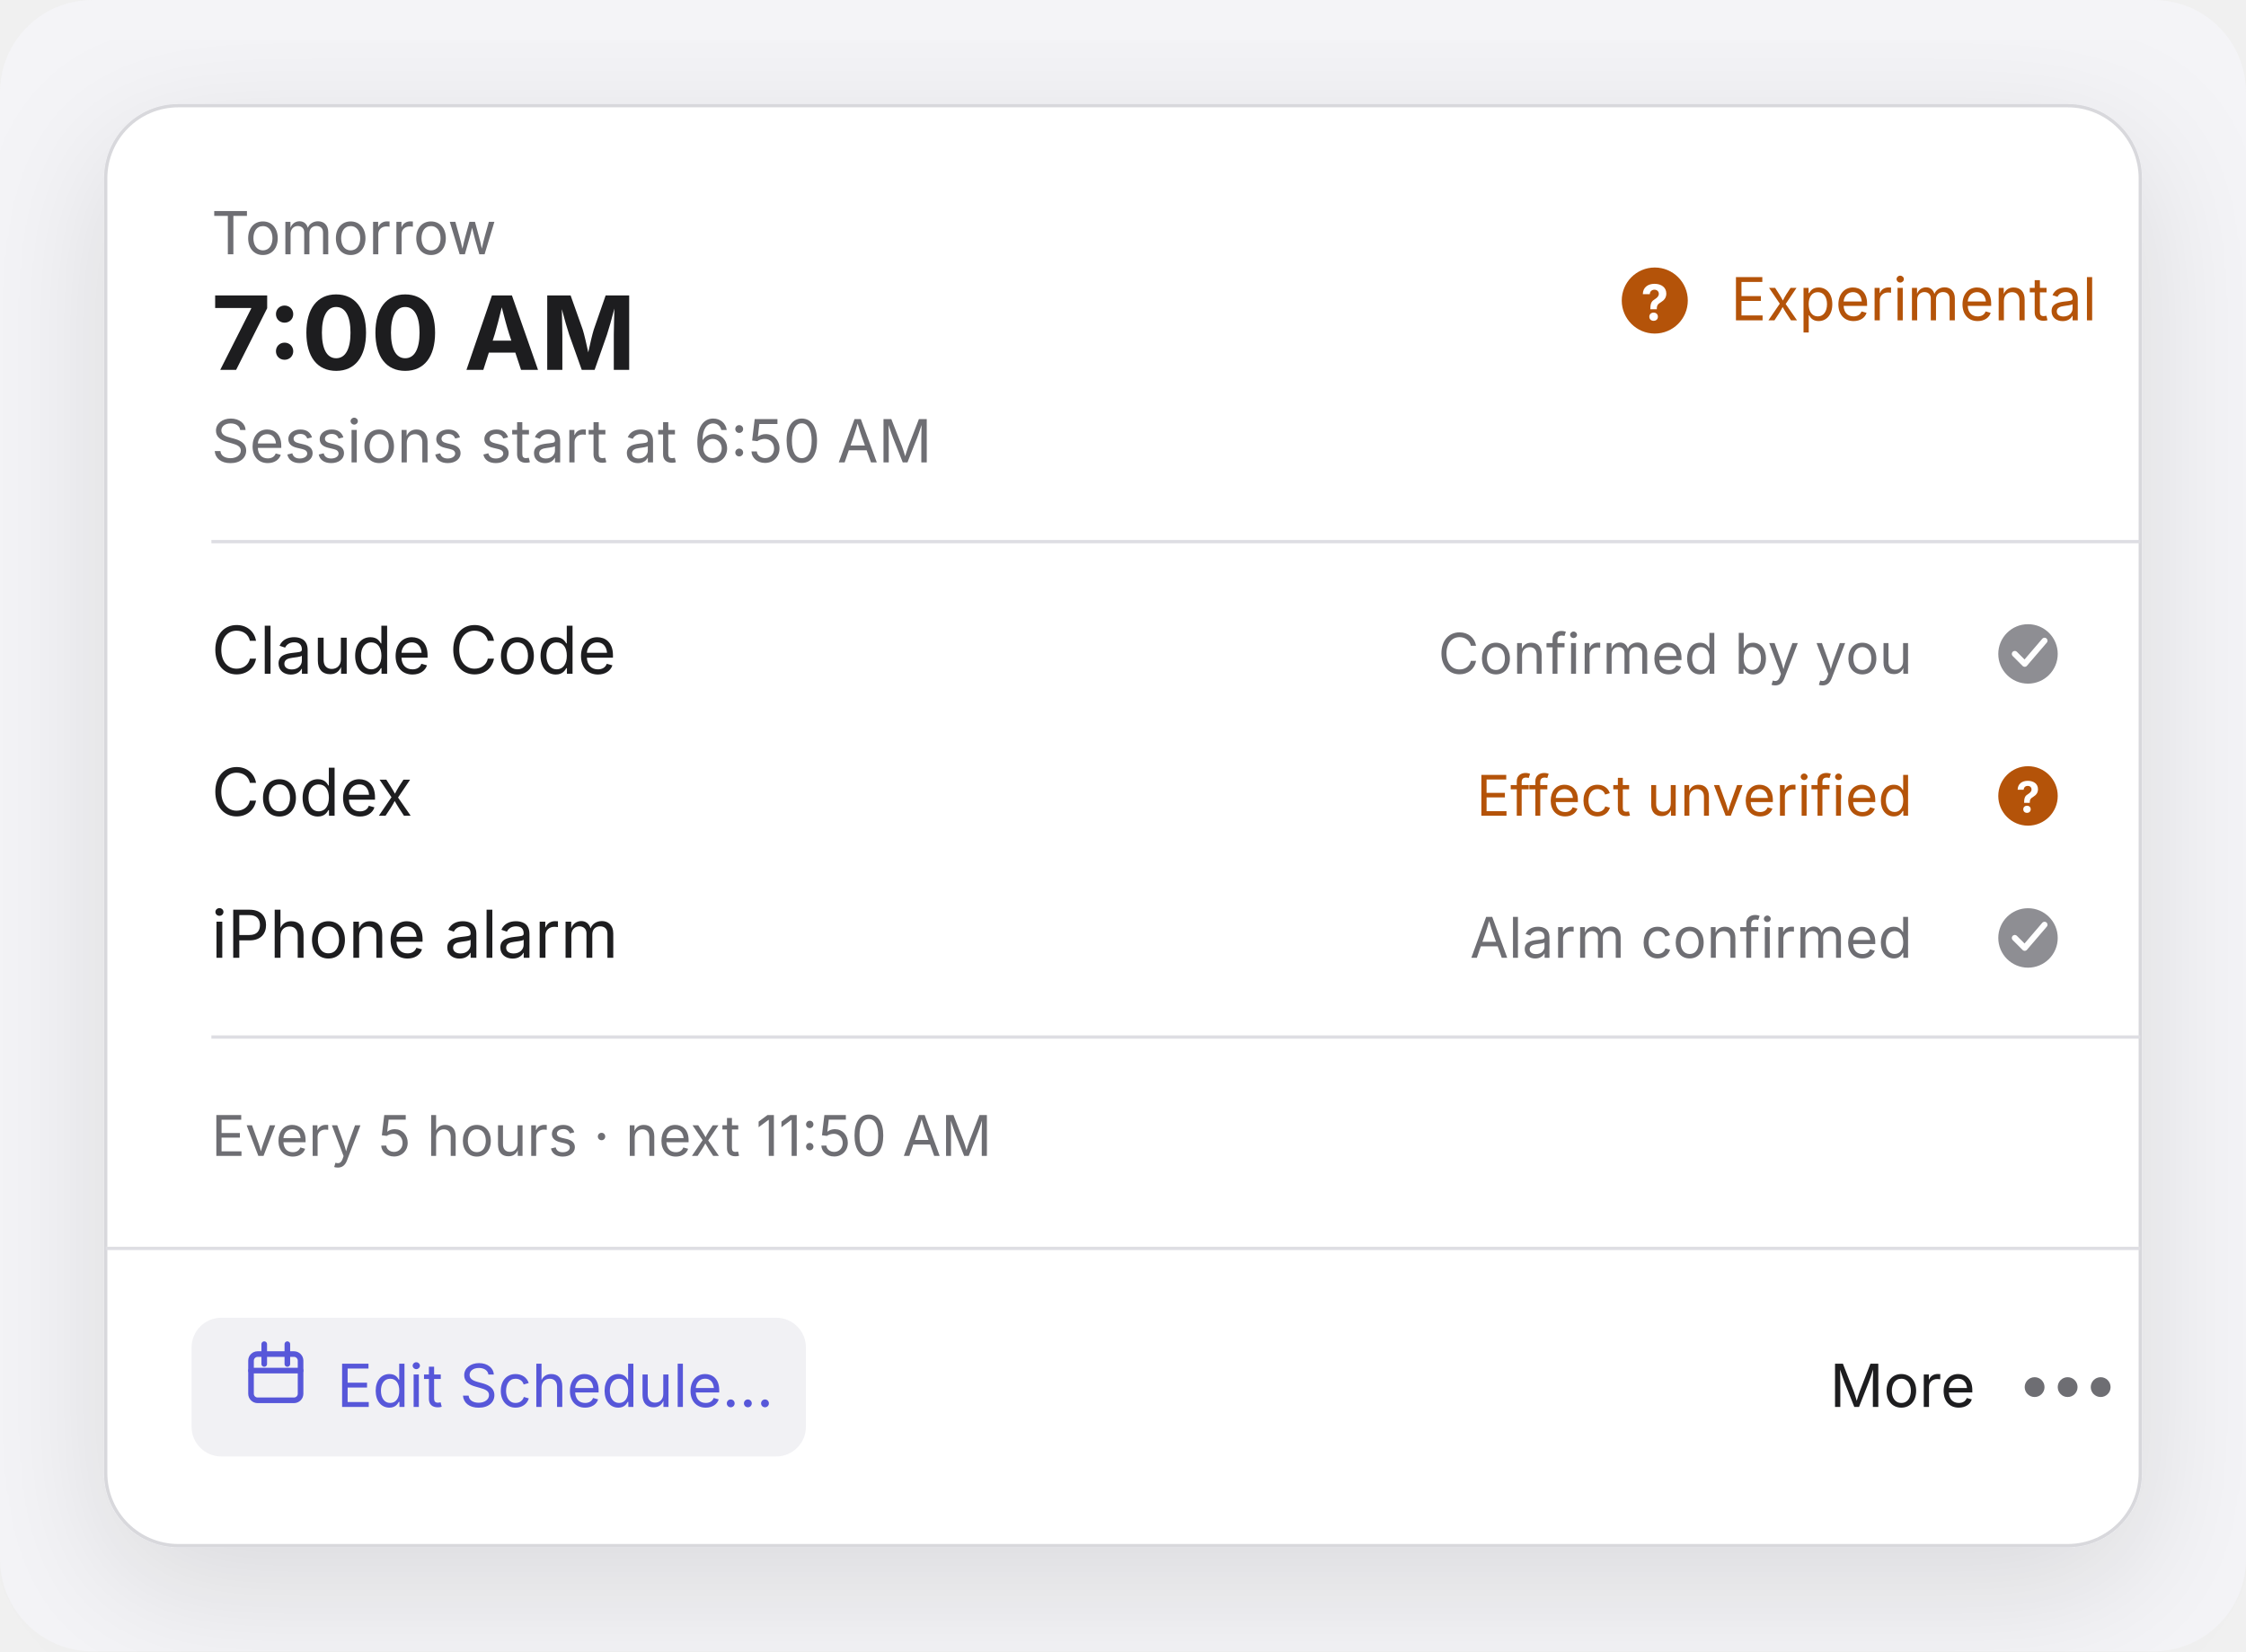
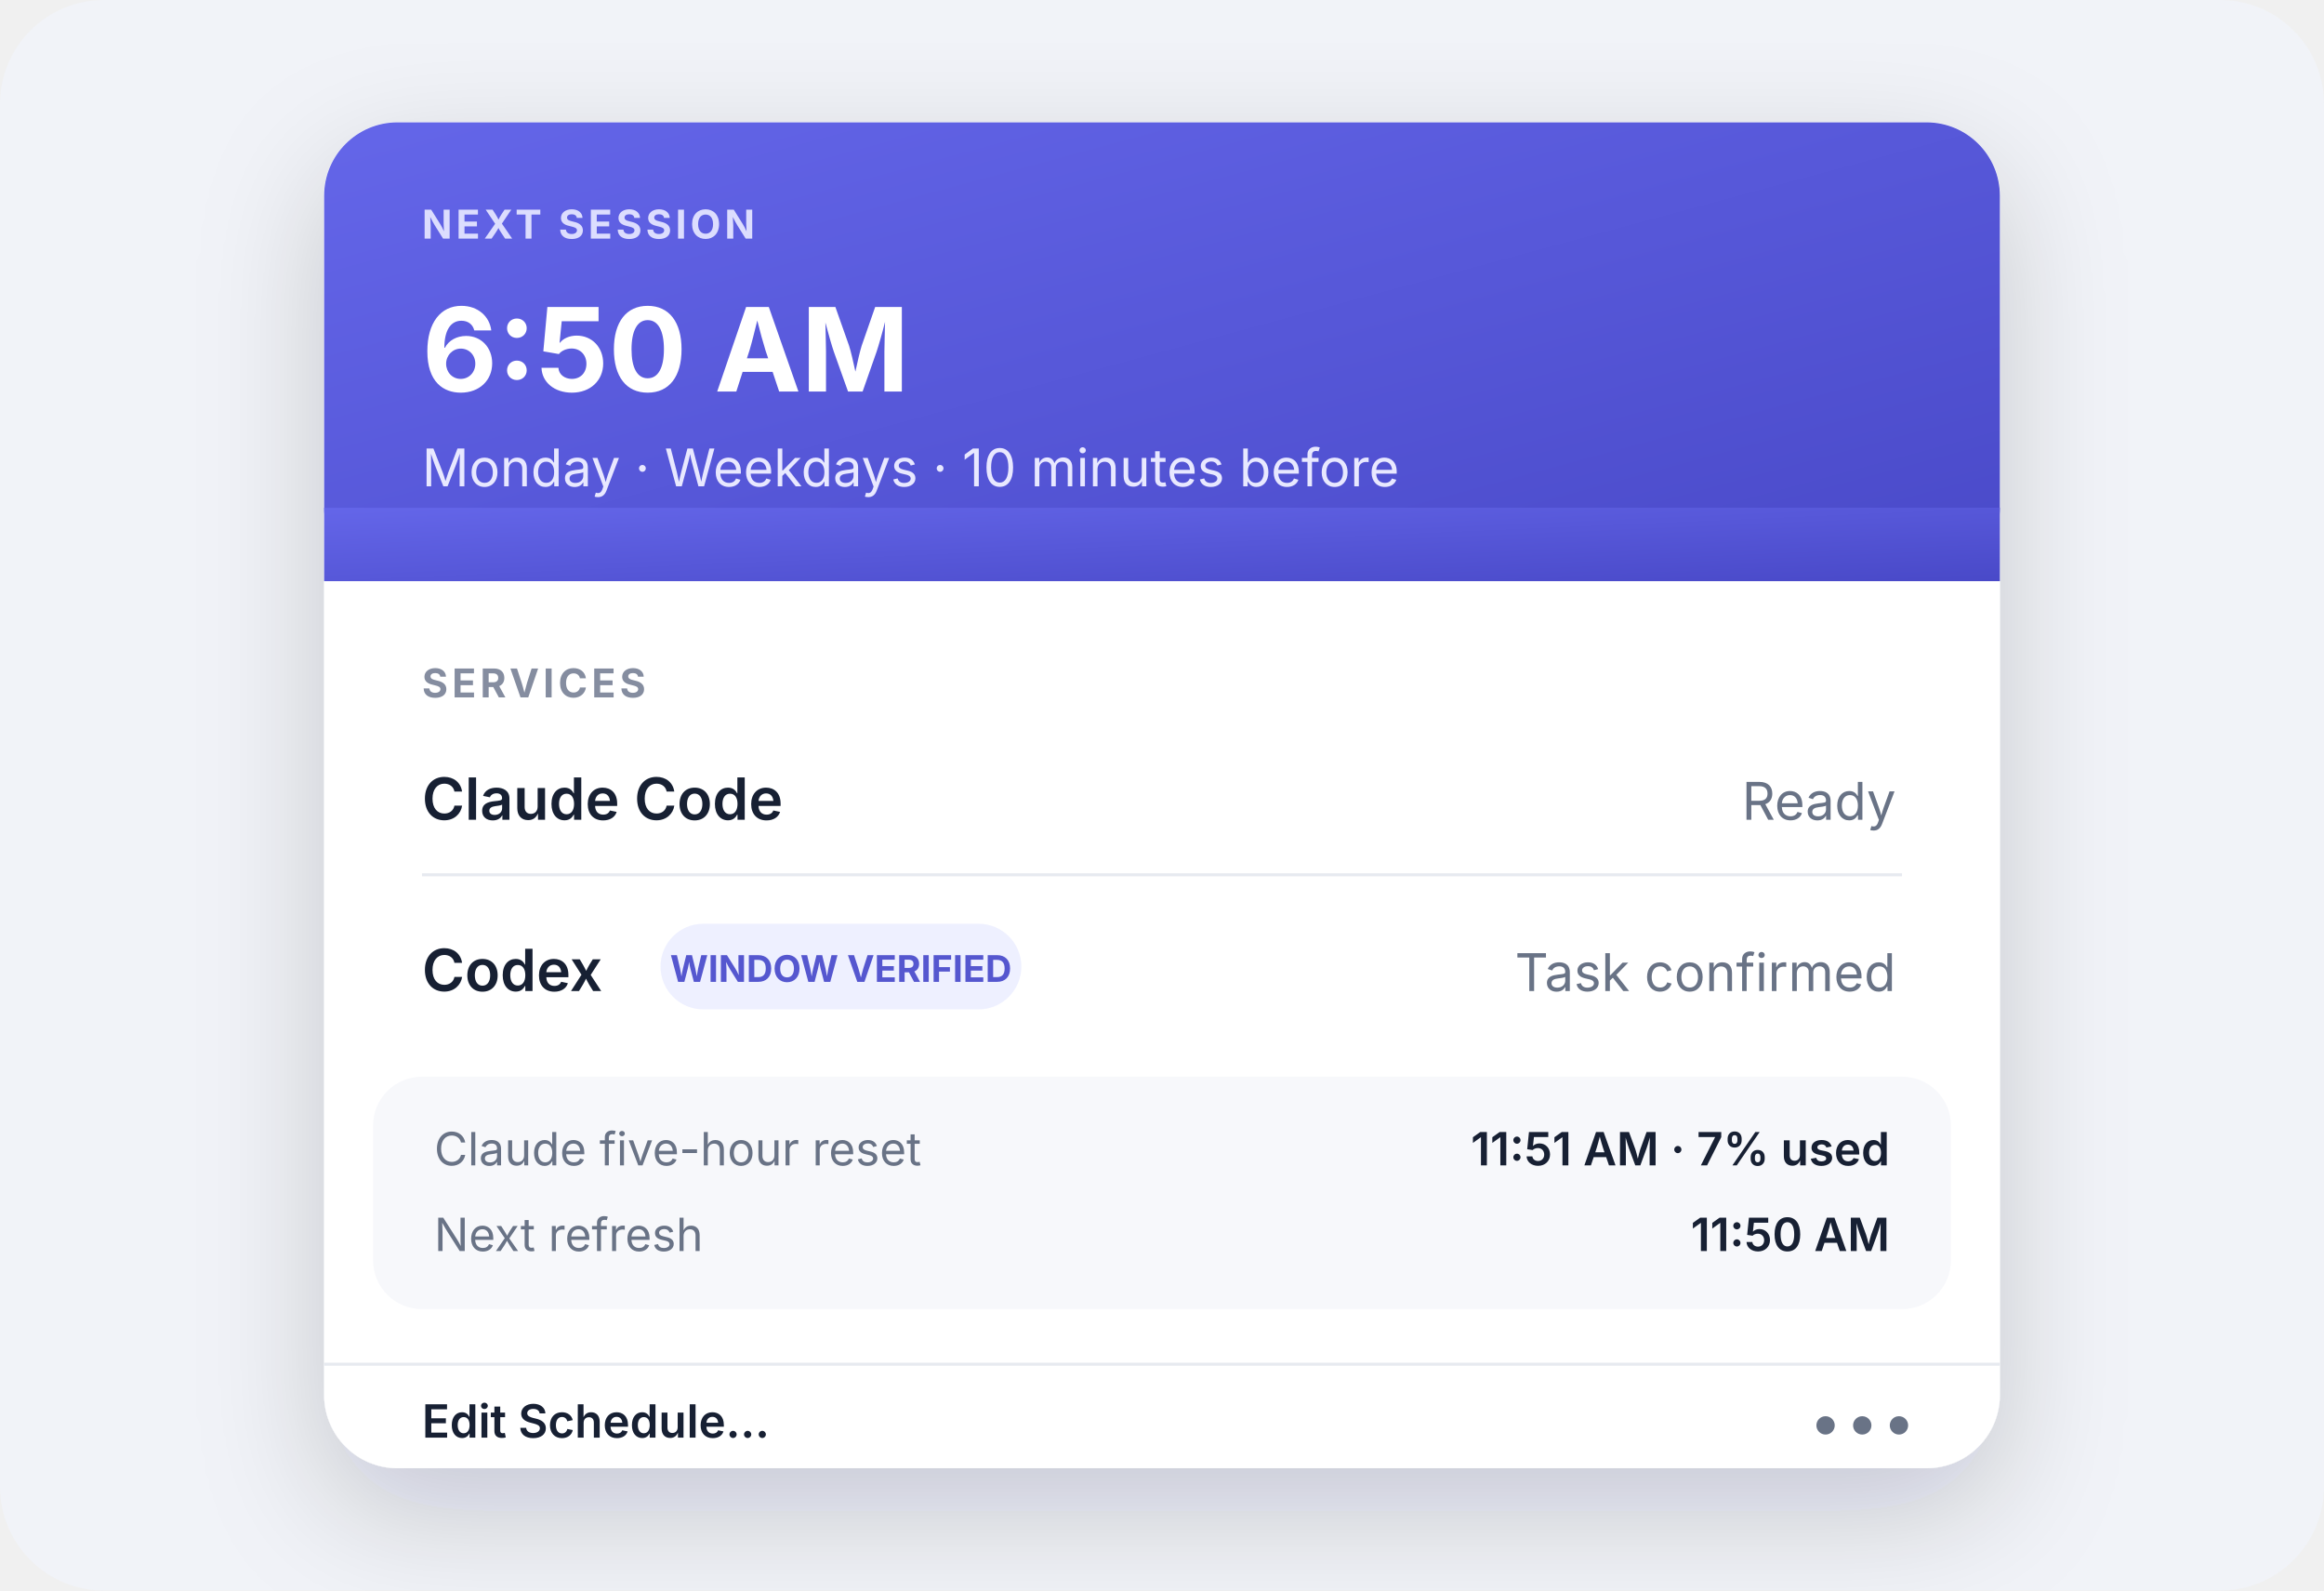
- <svg xmlns="http://www.w3.org/2000/svg" width="680" height="500" viewBox="0 0 680 500" role="img" aria-labelledby="title description">
+ <svg xmlns="http://www.w3.org/2000/svg" width="760" height="520" viewBox="0 0 760 520" role="img" aria-labelledby="title description">
  <defs>
-     <filter id="shadow" x="-20%" y="-20%" width="140%" height="160%">
-       <feDropShadow dx="0" dy="12" stdDeviation="20" flood-color="#111118" flood-opacity="0.11" />
+     <filter id="shadow" x="-20%" y="-20%" width="140%" height="150%">
+       <feDropShadow dx="0" dy="14" stdDeviation="20" flood-color="#111827" flood-opacity="0.18" />
    </filter>
+     <linearGradient id="hero" x1="0" y1="0" x2="1" y2="1">
+       <stop offset="0" stop-color="#6466E9" />
+       <stop offset="1" stop-color="#4949C8" />
+     </linearGradient>
    <style>
-       .text { font-family: -apple-system, BlinkMacSystemFont, "Segoe UI", sans-serif; fill: #1d1d1f; }
-       .secondary { fill: #6e6e73; }
-       .hairline { stroke: #dedee3; stroke-width: 1; }
-       .success { fill: #248a3d; }
-       .warning { fill: #b45309; }
-       .accent { fill: #5757d9; }
+       .primary { fill: #172033; font-family: -apple-system, BlinkMacSystemFont, "Segoe UI", sans-serif; }
+       .secondary { fill: #697386; font-family: -apple-system, BlinkMacSystemFont, "Segoe UI", sans-serif; }
+       .label { fill: #858DA0; font-family: -apple-system, BlinkMacSystemFont, "Segoe UI", sans-serif; font-size: 13px; font-weight: 700; letter-spacing: 1.3px; }
    </style>
  </defs>
-   <rect width="680" height="500" rx="28" fill="#f4f4f7" />
-   <g filter="url(#shadow)">
-     <rect x="32" y="32" width="616" height="436" rx="22" fill="#ffffff" stroke="#d8d8dc" />
-   </g>
-   <g class="text">
-     <text x="64" y="77" font-size="18" class="secondary">Tomorrow</text>
-     <text x="64" y="112" font-size="31" font-weight="700">7:00 AM</text>
-     <text x="64" y="140" font-size="18" class="secondary">Sessions start at 6:50 AM</text>
-     <g aria-label="Experimental">
-       <circle cx="501" cy="91" r="10" class="warning" />
-       <text x="501" y="97" font-size="15" font-weight="700" fill="#fff" text-anchor="middle">?</text>
-       <text x="524" y="97" font-size="18" class="warning">Experimental</text>
-     </g>
-     <line x1="64" y1="164" x2="648" y2="164" class="hairline" />
-     <text x="64" y="204" font-size="20">Claude Code</text>
-     <text x="579" y="204" font-size="17" class="secondary" text-anchor="end">Confirmed by you</text>
-     <circle cx="614" cy="198" r="9" fill="#8e8e93" />
-     <path d="M610 198l3 3 6-7" fill="none" stroke="#fff" stroke-width="1.8" stroke-linecap="round" stroke-linejoin="round" />
-     <text x="64" y="247" font-size="20">Codex</text>
-     <text x="579" y="247" font-size="17" class="warning" text-anchor="end">Effect unverified</text>
-     <circle cx="614" cy="241" r="9" class="warning" />
-     <text x="614" y="246" font-size="13" font-weight="700" fill="#fff" text-anchor="middle">?</text>
-     <text x="64" y="290" font-size="20">iPhone alarm</text>
-     <text x="579" y="290" font-size="17" class="secondary" text-anchor="end">Alarm confirmed</text>
-     <circle cx="614" cy="284" r="9" fill="#8e8e93" />
-     <path d="M610 284l3 3 6-7" fill="none" stroke="#fff" stroke-width="1.8" stroke-linecap="round" stroke-linejoin="round" />
-     <line x1="64" y1="314" x2="648" y2="314" class="hairline" />
-     <text x="64" y="350" font-size="17" class="secondary">Every 5 hours · next 11:50 AM</text>
-     <line x1="32" y1="378" x2="648" y2="378" class="hairline" />
-     <g aria-label="Edit Schedule">
-       <rect x="58" y="399" width="186" height="42" rx="9" fill="#f1f1f4" />
-       <rect x="76" y="410" width="15" height="14" rx="2" fill="none" stroke="#5757d9" stroke-width="1.7" />
-       <path d="M76 415h15M80 407v6M87 407v6" fill="none" stroke="#5757d9" stroke-width="1.7" stroke-linecap="round" />
-       <text x="102" y="426" font-size="18" class="accent">Edit Schedule…</text>
-     </g>
-     <g aria-label="More">
-       <text x="554" y="426" font-size="18">More</text>
-       <circle cx="616" cy="420" r="3" fill="#6e6e73" />
-       <circle cx="626" cy="420" r="3" fill="#6e6e73" />
-       <circle cx="636" cy="420" r="3" fill="#6e6e73" />
-     </g>
-   </g>
+   <rect width="760" height="520" rx="34" fill="#F1F3F8" />
+   <rect x="106" y="40" width="548" height="440" rx="24" fill="#FFFFFF" filter="url(#shadow)" />
+   <rect x="106" y="40" width="548" height="150" rx="24" fill="url(#hero)" />
+   <path d="M106 166h548v24H106z" fill="url(#hero)" />
+   <text x="138" y="78" fill="#DCDDFE" font-family="-apple-system, BlinkMacSystemFont, 'Segoe UI', sans-serif" font-size="13" font-weight="700" letter-spacing="1.2">NEXT SESSION</text>
+   <text x="138" y="128" fill="#FFFFFF" font-family="-apple-system, BlinkMacSystemFont, 'Segoe UI', sans-serif" font-size="38" font-weight="720">6:50 AM</text>
+   <text x="138" y="159" fill="#E8E8FF" font-family="-apple-system, BlinkMacSystemFont, 'Segoe UI', sans-serif" font-size="17">Monday · Weekdays · 10 minutes before</text>
+   <text x="138" y="228" class="label">SERVICES</text>
+   <text x="138" y="268" class="primary" font-size="19" font-weight="620">Claude Code</text>
+   <text x="620" y="268" class="secondary" font-size="17" text-anchor="end">Ready</text>
+   <line x1="138" y1="286" x2="622" y2="286" stroke="#E7EAF0" />
+   <text x="138" y="324" class="primary" font-size="19" font-weight="620">Codex</text>
+   <rect x="216" y="302" width="118" height="28" rx="14" fill="#EEF0FF" />
+   <text x="275" y="321" fill="#5557CF" font-family="-apple-system, BlinkMacSystemFont, 'Segoe UI', sans-serif" font-size="12" font-weight="700" text-anchor="middle">WINDOW VERIFIED</text>
+   <text x="620" y="324" class="secondary" font-size="17" text-anchor="end">Task confirmed</text>
+   <rect x="122" y="352" width="516" height="76" rx="16" fill="#F7F8FB" />
+   <text x="142" y="381" class="secondary" font-size="15">Claude five-hour reset</text>
+   <text x="618" y="381" class="primary" font-size="15" font-weight="620" text-anchor="end">11:51 AM · 7% used</text>
+   <text x="142" y="409" class="secondary" font-size="15">Next refresh</text>
+   <text x="618" y="409" class="primary" font-size="15" font-weight="620" text-anchor="end">11:50 AM</text>
+   <line x1="106" y1="446" x2="654" y2="446" stroke="#E7EAF0" />
+   <text x="138" y="470" class="primary" font-size="15" font-weight="620">Edit Schedule…</text>
+   <circle cx="621" cy="466" r="3" fill="#697386" />
+   <circle cx="609" cy="466" r="3" fill="#697386" />
+   <circle cx="597" cy="466" r="3" fill="#697386" />
</svg>
